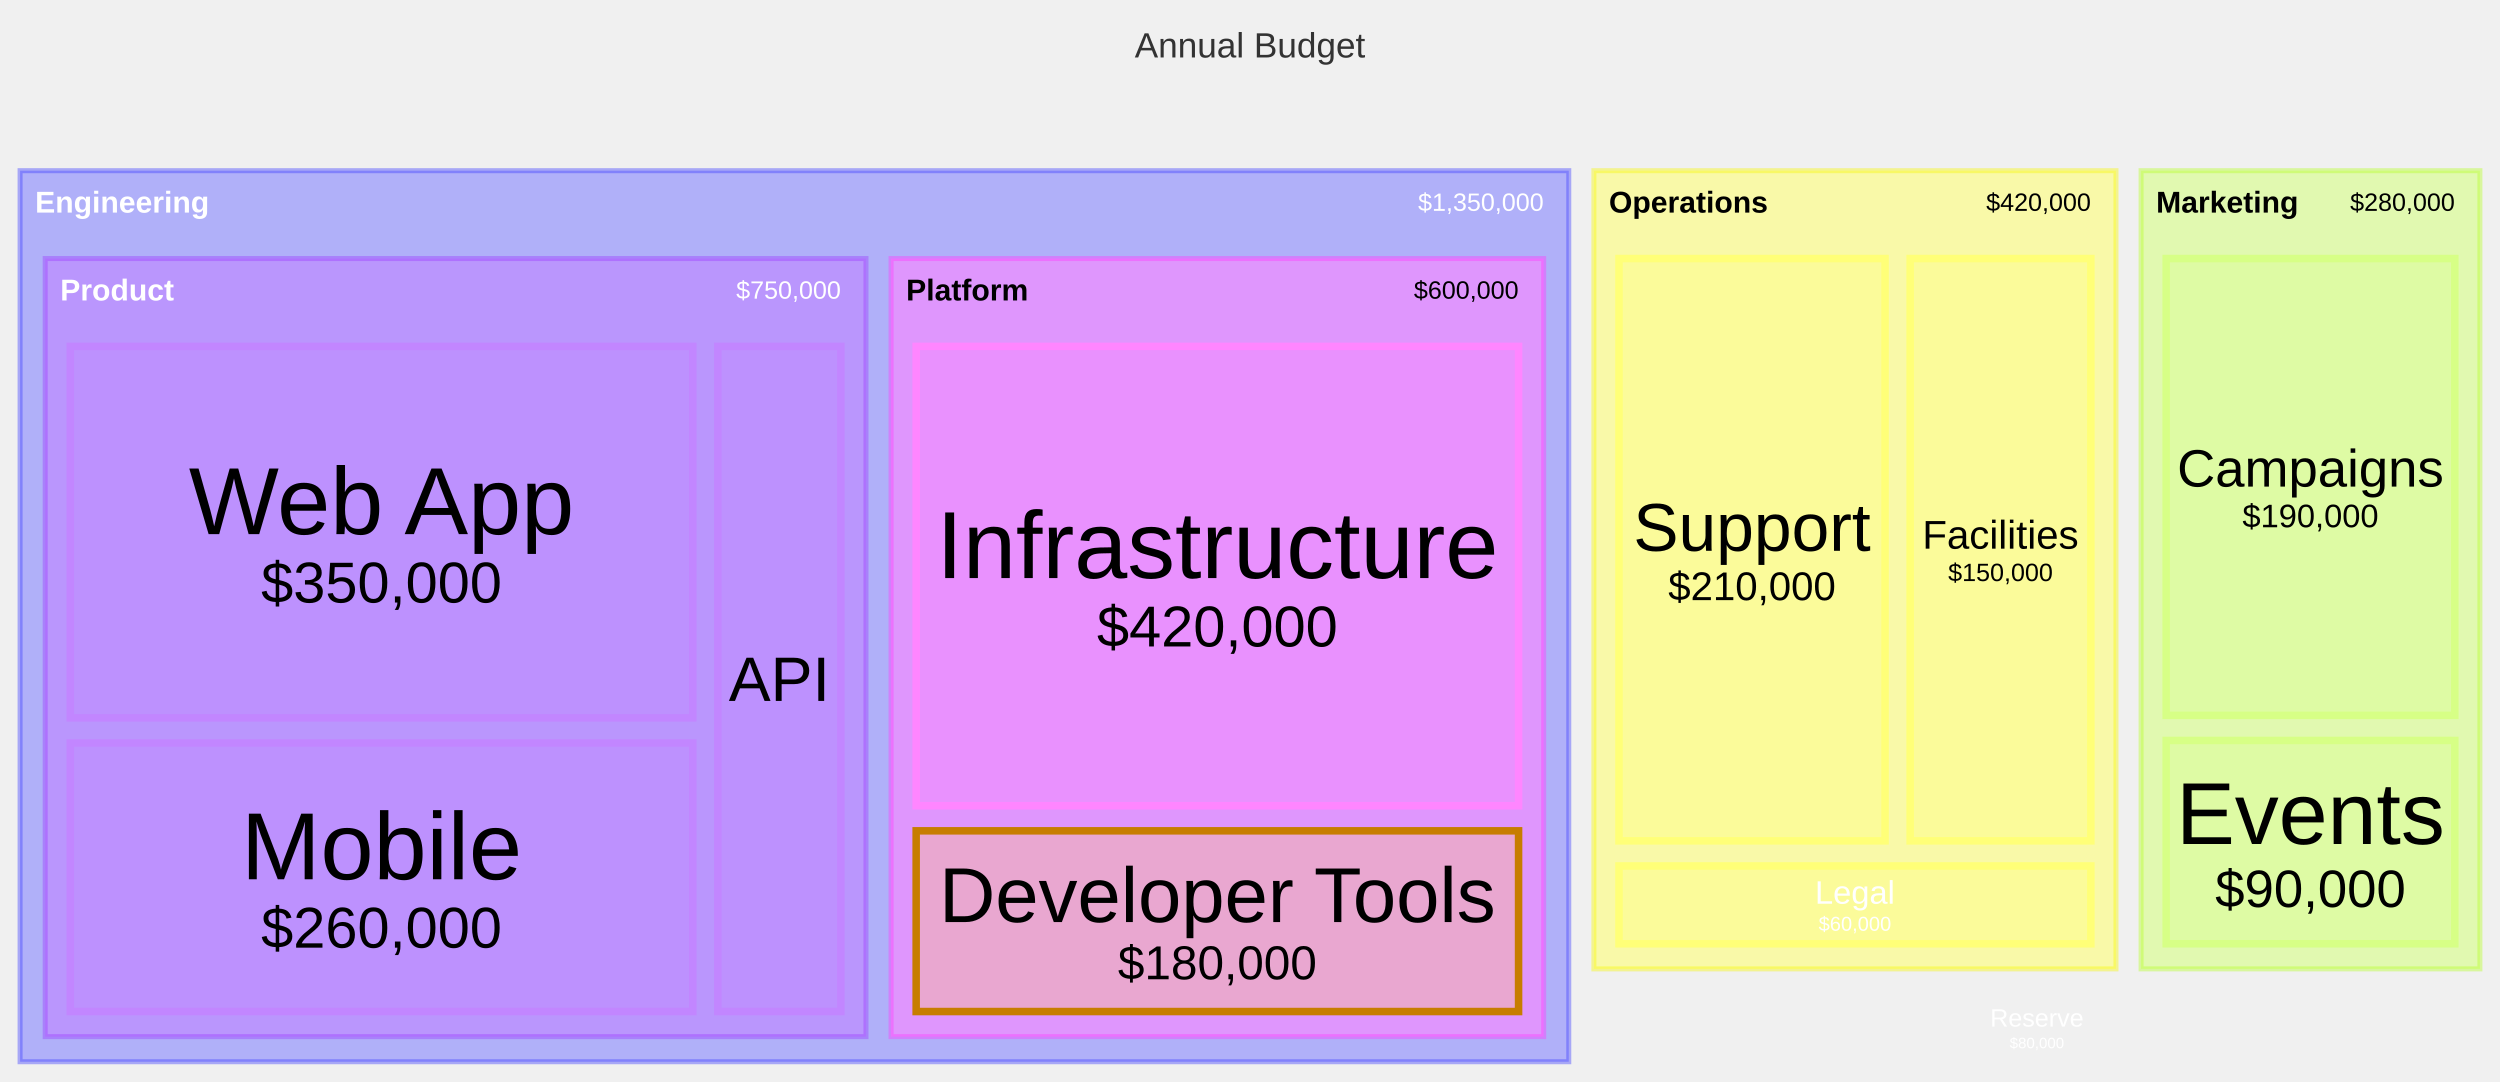
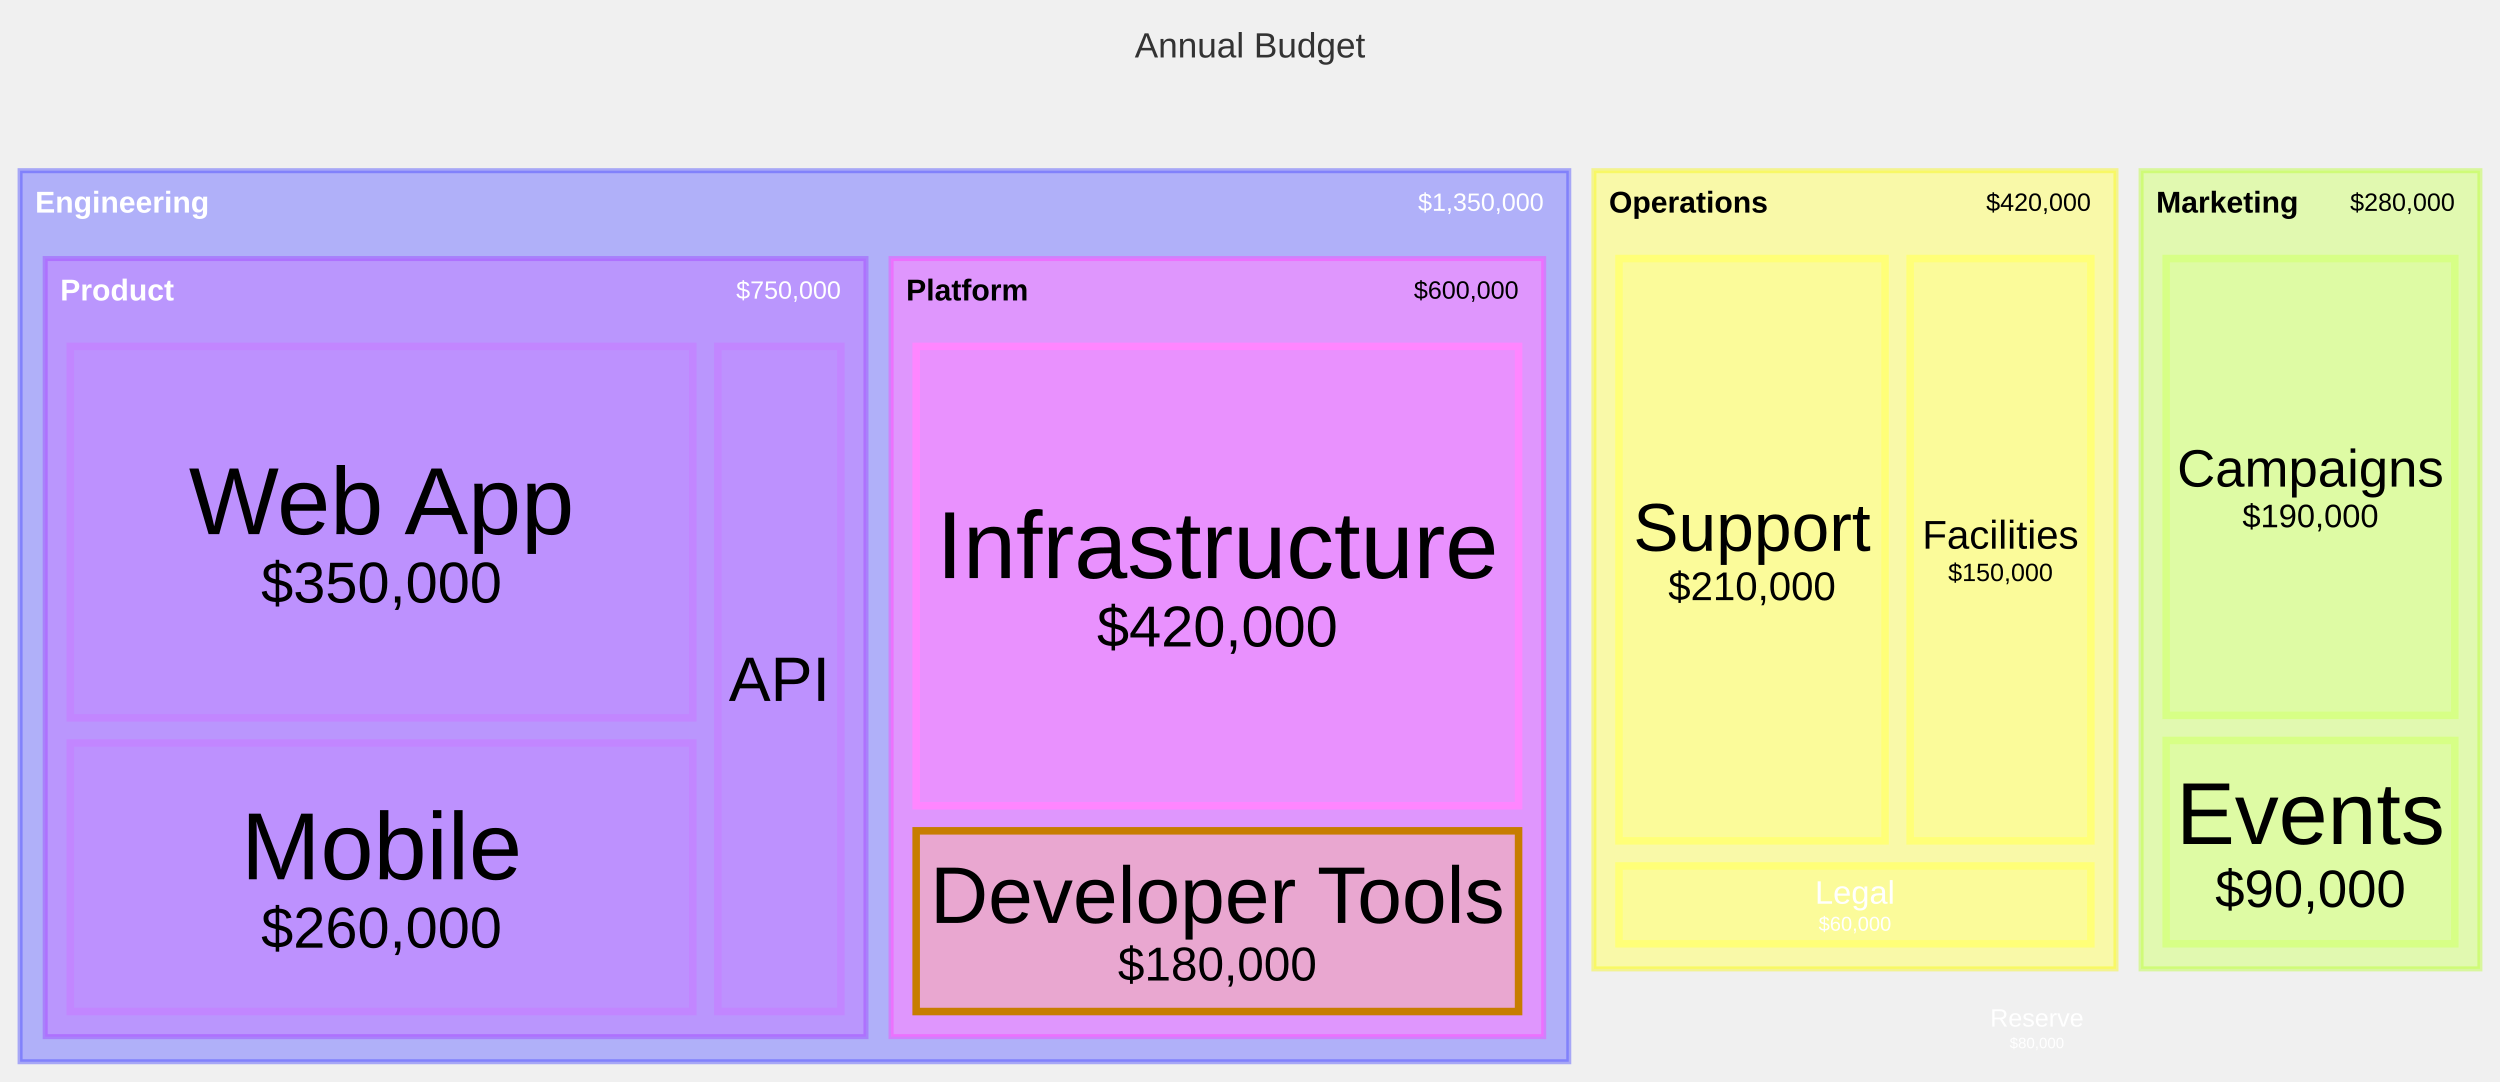
<svg xmlns="http://www.w3.org/2000/svg" id="my-svg" width="100%" class="treemap" style="max-width: 996px; background-color: white;" viewBox="2 -3 996 431" role="graphics-document document" aria-roledescription="treemap">
  <style>#my-svg{font-family:"trebuchet ms", verdana, arial, sans-serif;font-size:16px;}#my-svg text{font-family:"trebuchet ms", verdana, arial, sans-serif;}</style>
  <g>
    <text class="treemapTitle" x="500" y="19.9" text-anchor="middle" font-size="14" fill="#333">Annual Budget</text>
    <g class="treemapSection">
      <rect class="treemapSection" x="10" y="65" width="617" height="355" fill="#8686ff" stroke="none" opacity="0.6" />
      <rect class="treemapSectionBorder" x="10" y="65" width="617" height="355" fill="none" stroke="#3a3aff" stroke-width="2" opacity="0.4" />
      <text class="treemapSectionLabel" x="16" y="81.7" text-anchor="start" font-size="12" fill="#ffffff" font-weight="bold">Engineering</text>
      <text class="treemapSectionValue" x="617" y="81" text-anchor="end" font-size="10" fill="#ffffff">$1,350,000</text>
    </g>
    <g class="treemapSection">
      <rect class="treemapSection" x="20" y="100" width="327" height="310" fill="#c286ff" stroke="none" opacity="0.6" />
      <rect class="treemapSectionBorder" x="20" y="100" width="327" height="310" fill="none" stroke="#9c3aff" stroke-width="2" opacity="0.4" />
      <text class="treemapSectionLabel" x="26" y="116.7" text-anchor="start" font-size="12" fill="#ffffff" font-weight="bold">Product</text>
      <text class="treemapSectionValue" x="337" y="116" text-anchor="end" font-size="10" fill="#ffffff">$750,000</text>
    </g>
    <g class="treemapSection">
      <rect class="treemapSection" x="357" y="100" width="260" height="310" fill="#ff86ff" stroke="none" opacity="0.6" />
      <rect class="treemapSectionBorder" x="357" y="100" width="260" height="310" fill="none" stroke="#ff3aff" stroke-width="2" opacity="0.4" />
      <text class="treemapSectionLabel" x="363" y="116.7" text-anchor="start" font-size="12" fill="#000000" font-weight="bold">Platform</text>
      <text class="treemapSectionValue" x="607" y="116" text-anchor="end" font-size="10" fill="#000000">$600,000</text>
    </g>
    <g class="treemapSection">
      <rect class="treemapSection" x="637" y="65" width="208" height="318" fill="#ffff78" stroke="none" opacity="0.6" />
      <rect class="treemapSectionBorder" x="637" y="65" width="208" height="318" fill="none" stroke="#f7f800" stroke-width="2" opacity="0.4" />
      <text class="treemapSectionLabel" x="643" y="81.7" text-anchor="start" font-size="12" fill="#000000" font-weight="bold">Operations</text>
      <text class="treemapSectionValue" x="835" y="81" text-anchor="end" font-size="10" fill="#000000">$420,000</text>
    </g>
    <g class="treemapSection">
      <rect class="treemapSection" x="855" y="65" width="135" height="318" fill="#d7ff86" stroke="none" opacity="0.6" />
      <rect class="treemapSectionBorder" x="855" y="65" width="135" height="318" fill="none" stroke="#b5ff20" stroke-width="2" opacity="0.4" />
      <text class="treemapSectionLabel" x="861" y="81.7" text-anchor="start" font-size="12" fill="#000000" font-weight="bold">Marketing</text>
      <text class="treemapSectionValue" x="980" y="81" text-anchor="end" font-size="10" fill="#000000">$280,000</text>
    </g>
    <g class="treemapNode treemapLeafGroup">
      <rect class="treemapLeaf" x="30" y="135" width="248" height="148" fill="#c286ff" stroke="none" opacity="0.3" />
      <rect class="treemapLeafBorder" x="30" y="135" width="248" height="148" fill="none" stroke="#c286ff" stroke-width="3" />
      <text class="treemapLabel" x="154" y="209.8" text-anchor="middle" font-size="38" fill="#000000">Web App</text>
      <text class="treemapValue" x="154" y="237.05" text-anchor="middle" font-size="23" fill="#000000">$350,000</text>
    </g>
    <g class="treemapNode treemapLeafGroup">
      <rect class="treemapLeaf" x="30" y="293" width="248" height="107" fill="#c286ff" stroke="none" opacity="0.3" />
      <rect class="treemapLeafBorder" x="30" y="293" width="248" height="107" fill="none" stroke="#c286ff" stroke-width="3" />
      <text class="treemapLabel" x="154" y="347.3" text-anchor="middle" font-size="38" fill="#000000">Mobile</text>
      <text class="treemapValue" x="154" y="374.55" text-anchor="middle" font-size="23" fill="#000000">$260,000</text>
    </g>
    <g class="treemapNode treemapLeafGroup">
      <rect class="treemapLeaf" x="288" y="135" width="49" height="265" fill="#c286ff" stroke="none" opacity="0.3" />
      <rect class="treemapLeafBorder" x="288" y="135" width="49" height="265" fill="none" stroke="#c286ff" stroke-width="3" />
      <text class="treemapLabel" x="312.5" y="276.25" text-anchor="middle" font-size="25" fill="#000000">API</text>
    </g>
    <g class="treemapNode treemapLeafGroup">
      <rect class="treemapLeaf" x="367" y="135" width="240" height="183" fill="#ff86ff" stroke="none" opacity="0.3" />
      <rect class="treemapLeafBorder" x="367" y="135" width="240" height="183" fill="none" stroke="#ff86ff" stroke-width="3" />
      <text class="treemapLabel" x="487" y="227.3" text-anchor="middle" font-size="38" fill="#000000">Infrastructure</text>
      <text class="treemapValue" x="487" y="254.55" text-anchor="middle" font-size="23" fill="#000000">$420,000</text>
    </g>
    <g class="treemapNode treemapLeafGroup highlight">
      <rect class="treemapLeaf" x="367" y="328" width="240" height="72" fill="#ffd166" stroke="none" opacity="0.3" />
      <rect class="treemapLeafBorder" x="367" y="328" width="240" height="72" fill="none" stroke="#c77d00" stroke-width="3" />
-       <text class="treemapLabel" x="487" y="364.35" text-anchor="middle" font-size="31" fill="#000">Developer Tools</text>
-       <text class="treemapValue" x="487" y="387.15" text-anchor="middle" font-size="19" fill="#000">$180,000</text>
+       <text class="treemapLabel" x="487" y="364.7" text-anchor="middle" font-size="32" fill="#000">Developer Tools</text>
+       <text class="treemapValue" x="487" y="387.65" text-anchor="middle" font-size="19" fill="#000">$180,000</text>
    </g>
    <g class="treemapNode treemapLeafGroup">
      <rect class="treemapLeaf" x="647" y="100" width="106" height="232" fill="#ffff78" stroke="none" opacity="0.3" />
      <rect class="treemapLeafBorder" x="647" y="100" width="106" height="232" fill="none" stroke="#ffff78" stroke-width="3" />
      <text class="treemapLabel" x="700" y="216.45" text-anchor="middle" font-size="27" fill="#000000">Support</text>
      <text class="treemapValue" x="700" y="236.1" text-anchor="middle" font-size="16" fill="#000000">$210,000</text>
    </g>
    <g class="treemapNode treemapLeafGroup">
      <rect class="treemapLeaf" x="763" y="100" width="72" height="232" fill="#ffff78" stroke="none" opacity="0.3" />
      <rect class="treemapLeafBorder" x="763" y="100" width="72" height="232" fill="none" stroke="#ffff78" stroke-width="3" />
      <text class="treemapLabel" x="799" y="215.6" text-anchor="middle" font-size="16" fill="#000000">Facilities</text>
      <text class="treemapValue" x="799" y="228.5" text-anchor="middle" font-size="10" fill="#000000">$150,000</text>
    </g>
    <g class="treemapNode treemapLeafGroup">
      <rect class="treemapLeaf" x="647" y="342" width="188" height="31" fill="#ffff78" stroke="none" opacity="0.3" />
      <rect class="treemapLeafBorder" x="647" y="342" width="188" height="31" fill="none" stroke="#ffff78" stroke-width="3" />
      <text class="treemapLabel" x="741" y="357.05" text-anchor="middle" font-size="13" fill="#ffffff">Legal</text>
      <text class="treemapValue" x="741" y="367.8" text-anchor="middle" font-size="8" fill="#ffffff">$60,000</text>
    </g>
    <g class="treemapNode treemapLeafGroup">
      <rect class="treemapLeaf" x="865" y="100" width="115" height="182" fill="#d7ff86" stroke="none" opacity="0.3" />
      <rect class="treemapLeafBorder" x="865" y="100" width="115" height="182" fill="none" stroke="#d7ff86" stroke-width="3" />
      <text class="treemapLabel" x="922.5" y="190.85" text-anchor="middle" font-size="21" fill="#000000">Campaigns</text>
      <text class="treemapValue" x="922.5" y="207.05" text-anchor="middle" font-size="13" fill="#000000">$190,000</text>
    </g>
    <g class="treemapNode treemapLeafGroup">
      <rect class="treemapLeaf" x="865" y="292" width="115" height="81" fill="#d7ff86" stroke="none" opacity="0.3" />
      <rect class="treemapLeafBorder" x="865" y="292" width="115" height="81" fill="none" stroke="#d7ff86" stroke-width="3" />
      <text class="treemapLabel" x="922.5" y="333.25" text-anchor="middle" font-size="35" fill="#000000">Events</text>
      <text class="treemapValue" x="922.5" y="358.35" text-anchor="middle" font-size="21" fill="#000000">$90,000</text>
    </g>
    <g class="treemapNode treemapLeafGroup">
      <rect class="treemapLeaf" x="637" y="393" width="353" height="27" fill="transparent" stroke="none" opacity="0.3" />
      <rect class="treemapLeafBorder" x="637" y="393" width="353" height="27" fill="none" stroke="transparent" />
      <text class="treemapLabel" x="813.5" y="406" text-anchor="middle" font-size="10" fill="#ffffff">Reserve</text>
      <text class="treemapValue" x="813.5" y="414.6" text-anchor="middle" font-size="6" fill="#ffffff">$80,000</text>
    </g>
  </g>
</svg>
